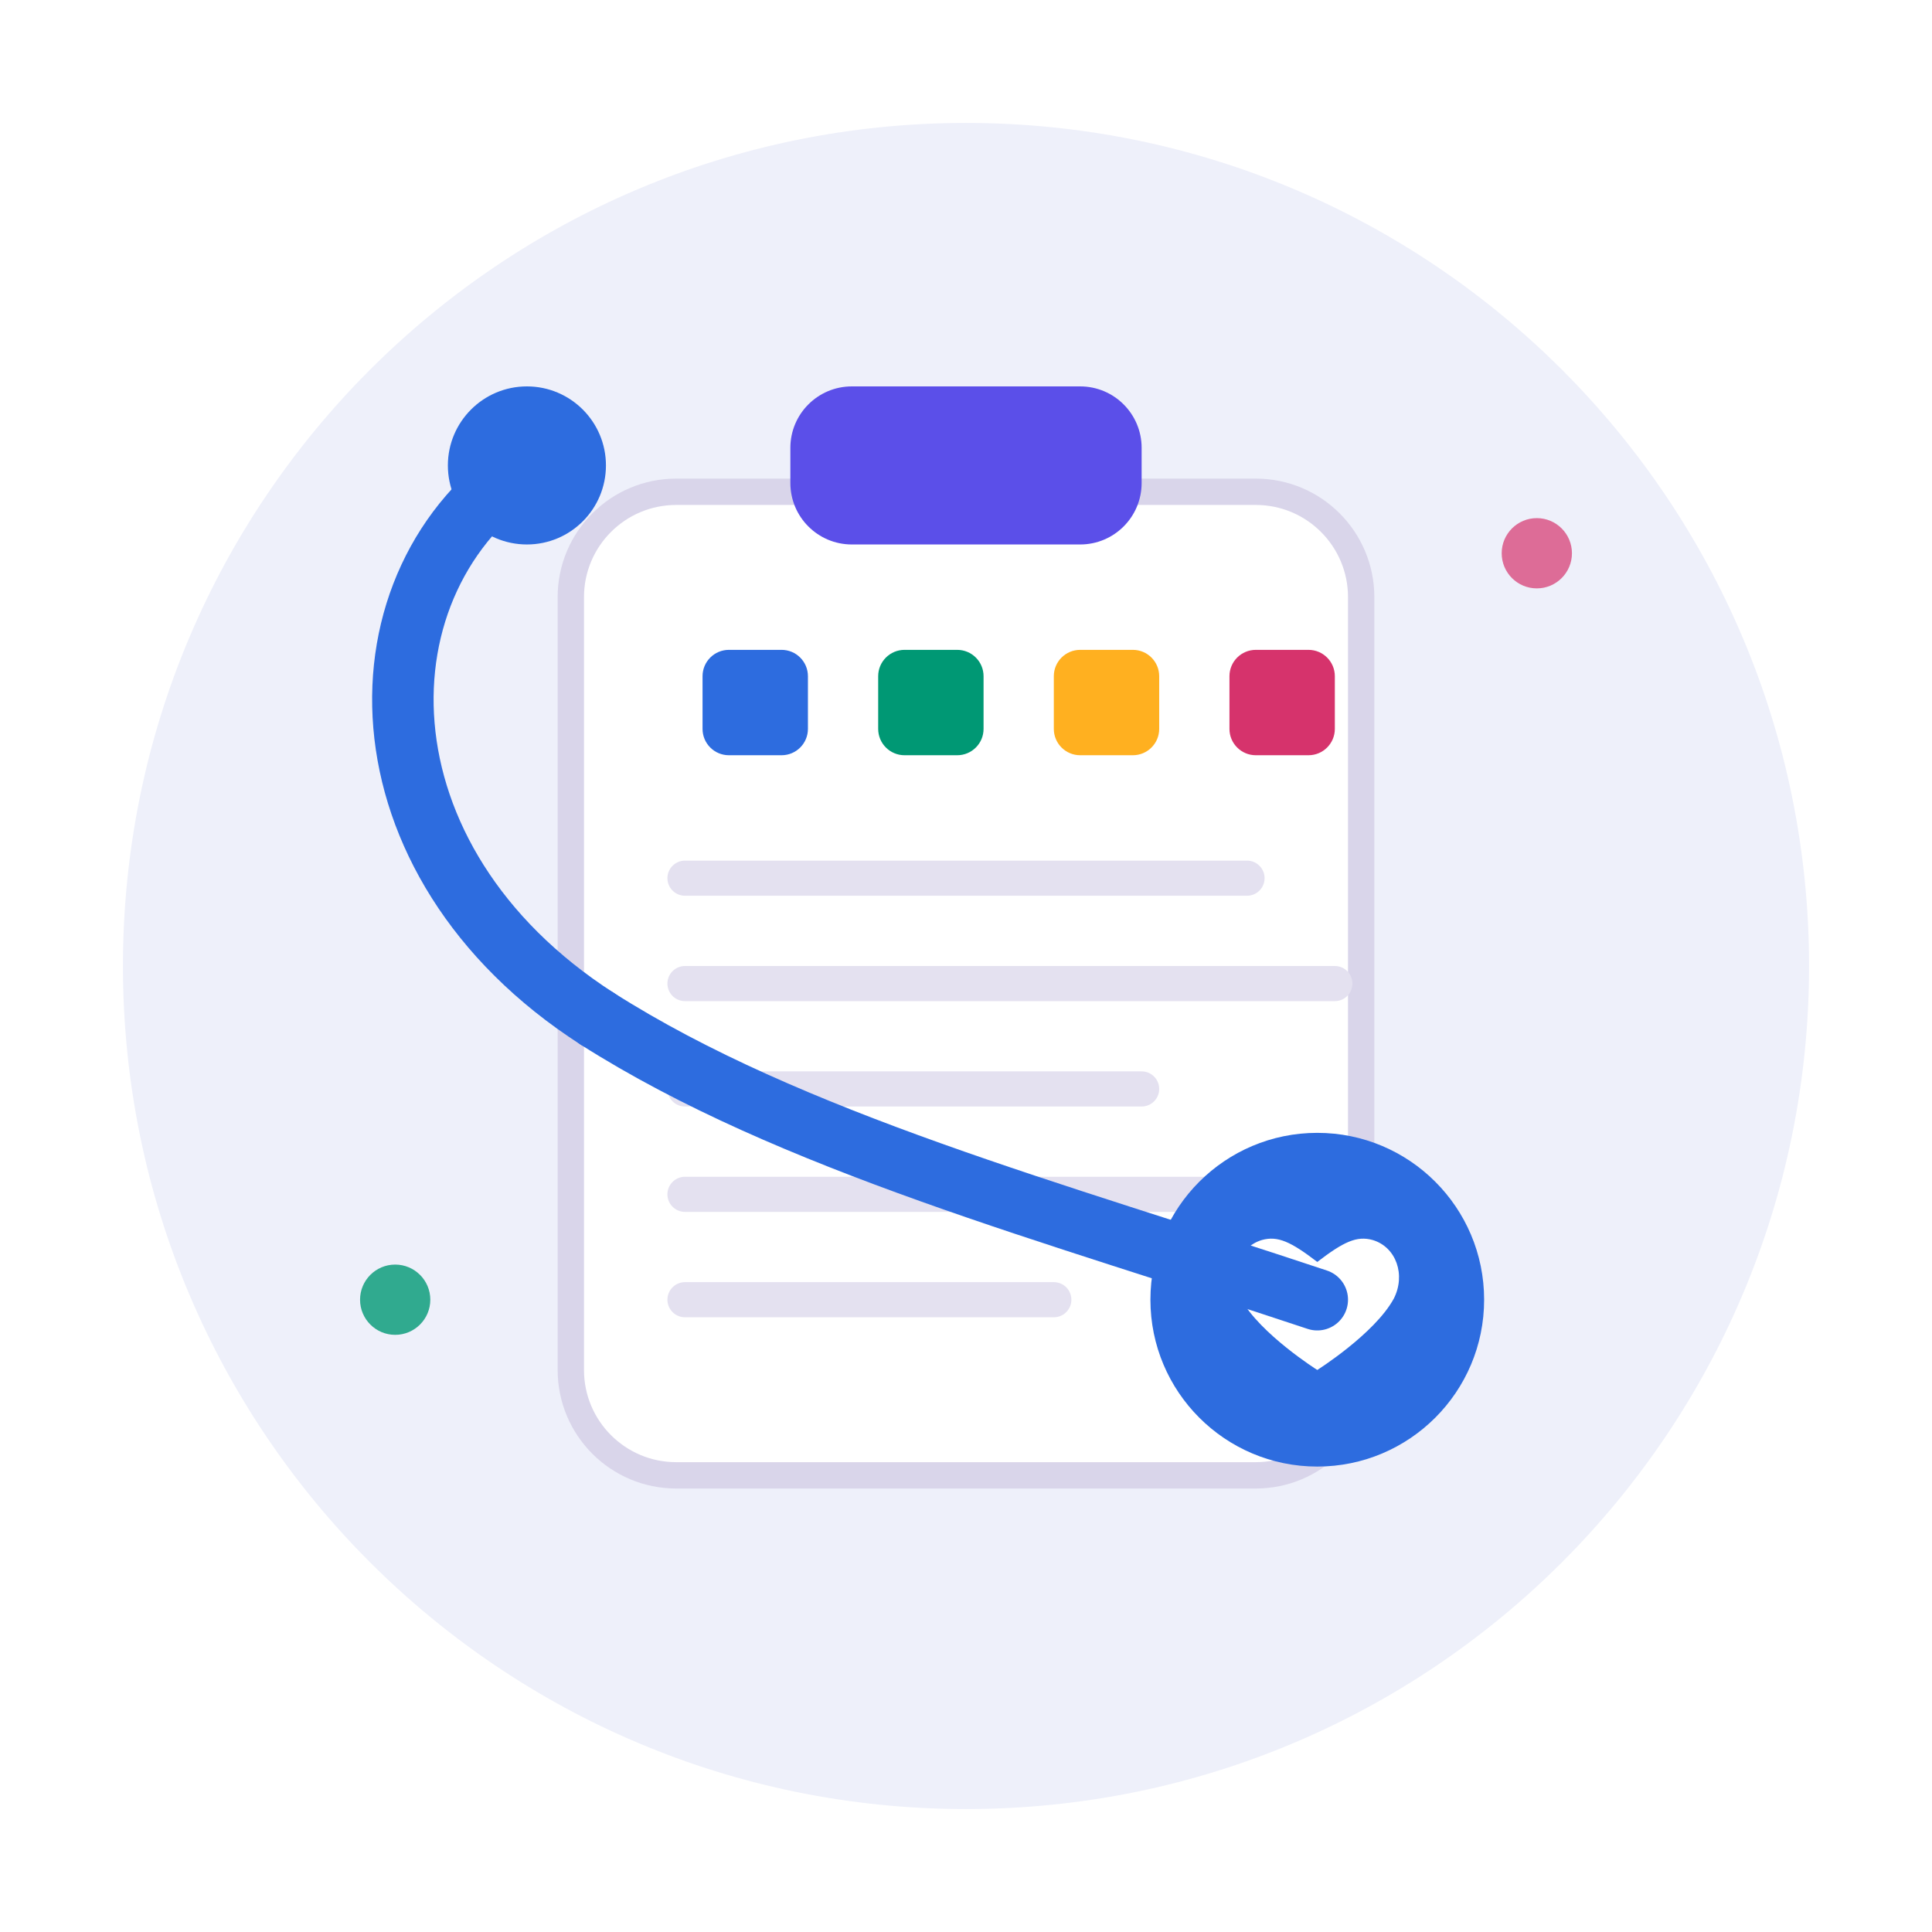
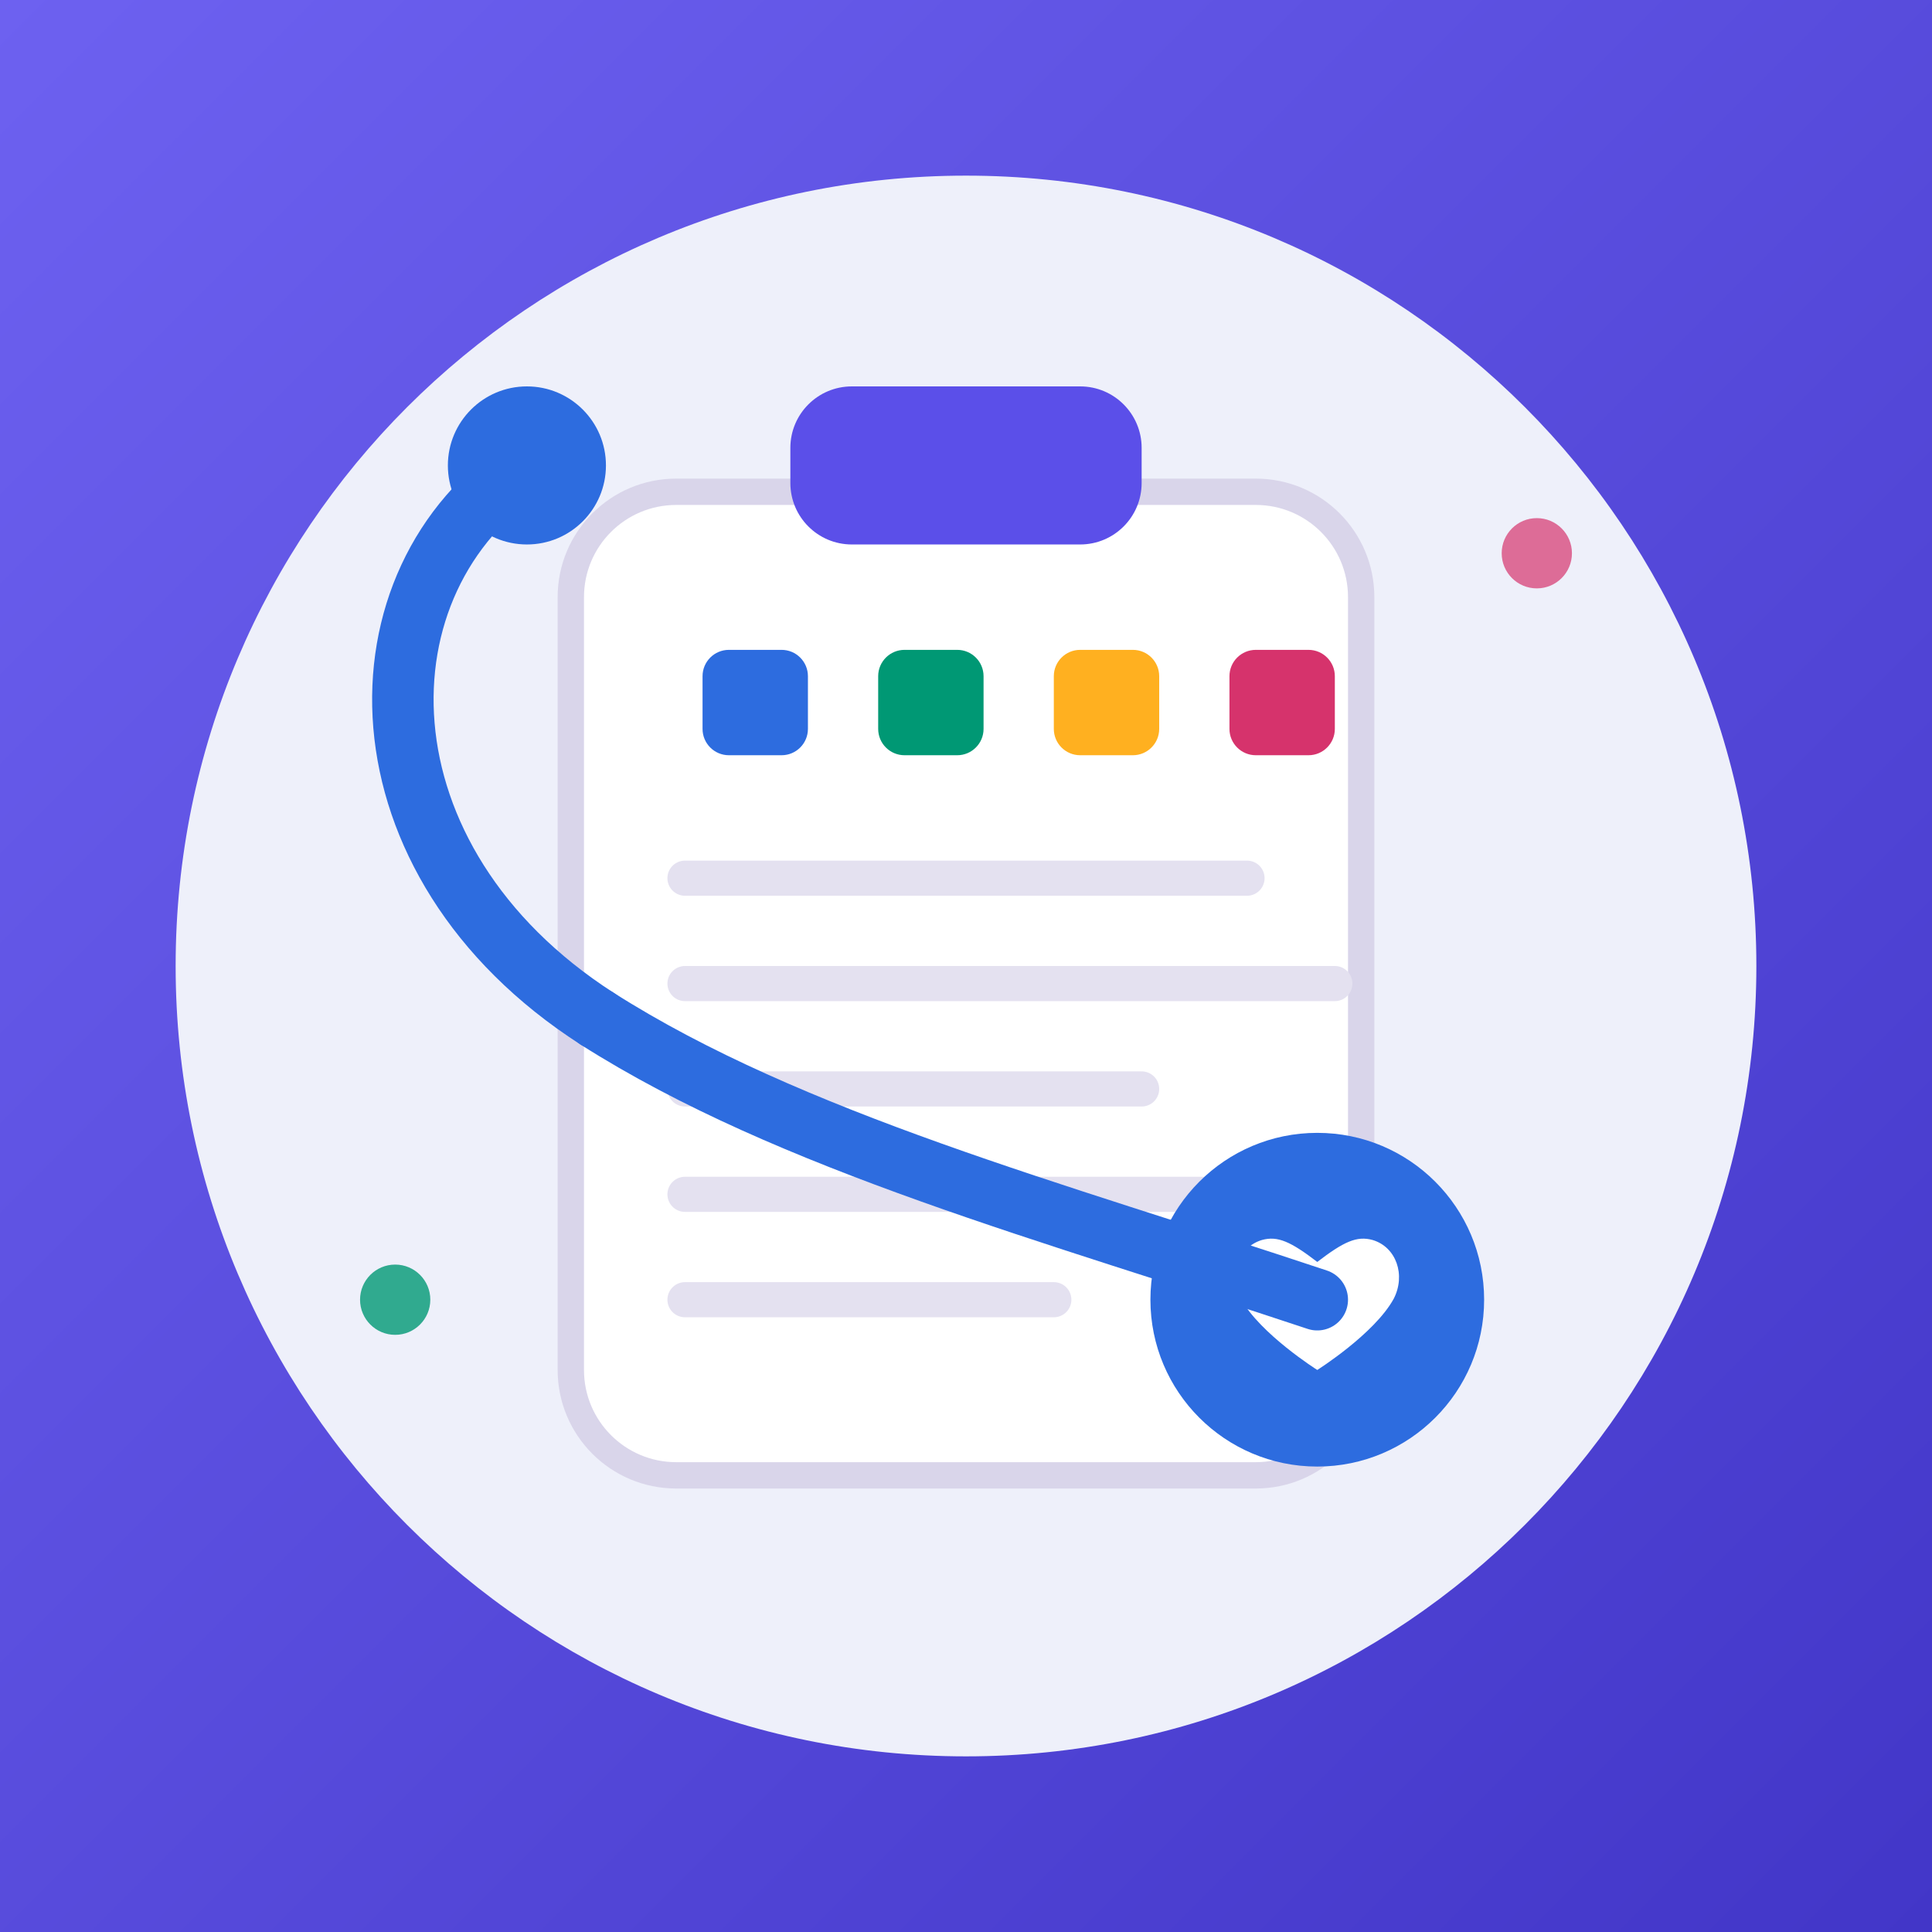
<svg xmlns="http://www.w3.org/2000/svg" viewBox="0 0 220 220">
-   <rect width="220" height="220" fill="#FFFFFF" />
-   <circle cx="110" cy="110" r="96" fill="#EEF0FA" />
+   <defs>
+     <linearGradient id="purple-bg" x1="0" y1="0" x2="220" y2="220" gradientUnits="userSpaceOnUse">
+       <stop stop-color="#6D61F0" />
+       <stop offset="1" stop-color="#4236C8" />
+     </linearGradient>
+   </defs>
+   <rect width="220" height="220" fill="url(#purple-bg)" />
+   <circle cx="110" cy="110" r="90" fill="#EEF0FA" />
  <rect x="65" y="56" width="90" height="112" rx="12" fill="#FFFFFF" stroke="#D9D5EA" stroke-width="3" />
  <rect x="90" y="44" width="40" height="18" rx="7" fill="#5B4FE9" />
  <rect x="80" y="74" width="12" height="12" rx="3" fill="#2D6CDF" />
  <rect x="100" y="74" width="12" height="12" rx="3" fill="#009874" />
  <rect x="120" y="74" width="12" height="12" rx="3" fill="#FFB020" />
  <rect x="140" y="74" width="12" height="12" rx="3" fill="#D6336C" />
  <line x1="78" y1="100" x2="142" y2="100" stroke="#E4E1F0" stroke-width="4" stroke-linecap="round" />
  <line x1="78" y1="112" x2="152" y2="112" stroke="#E4E1F0" stroke-width="4" stroke-linecap="round" />
  <line x1="78" y1="124" x2="130" y2="124" stroke="#E4E1F0" stroke-width="4" stroke-linecap="round" />
  <line x1="78" y1="136" x2="152" y2="136" stroke="#E4E1F0" stroke-width="4" stroke-linecap="round" />
  <line x1="78" y1="148" x2="120" y2="148" stroke="#E4E1F0" stroke-width="4" stroke-linecap="round" />
  <circle cx="60" cy="53" r="9" fill="#2D6CDF" />
  <path d="M60 53C40 66 40 98 68 116" stroke="#2D6CDF" stroke-width="7" fill="none" stroke-linecap="round" />
  <circle cx="150" cy="148" r="19" fill="#2D6CDF" />
  <path d="M150 156s-6.5-4.1-8.7-8.1c-1.4-2.7-.3-5.9 2.4-6.7 1.8-.5 3.3.2 6.3 2.5 3-2.3 4.5-3 6.3-2.5 2.7.8 3.8 4 2.4 6.7-2.2 4-8.7 8.1-8.7 8.1z" fill="#FFFFFF" />
  <path d="M68 116c22 14 52 22 82 32" stroke="#2D6CDF" stroke-width="7" fill="none" stroke-linecap="round" />
  <circle cx="175" cy="63" r="4" fill="#D6336C" opacity=".7" />
  <circle cx="45" cy="148" r="4" fill="#009874" opacity=".8" />
</svg>
